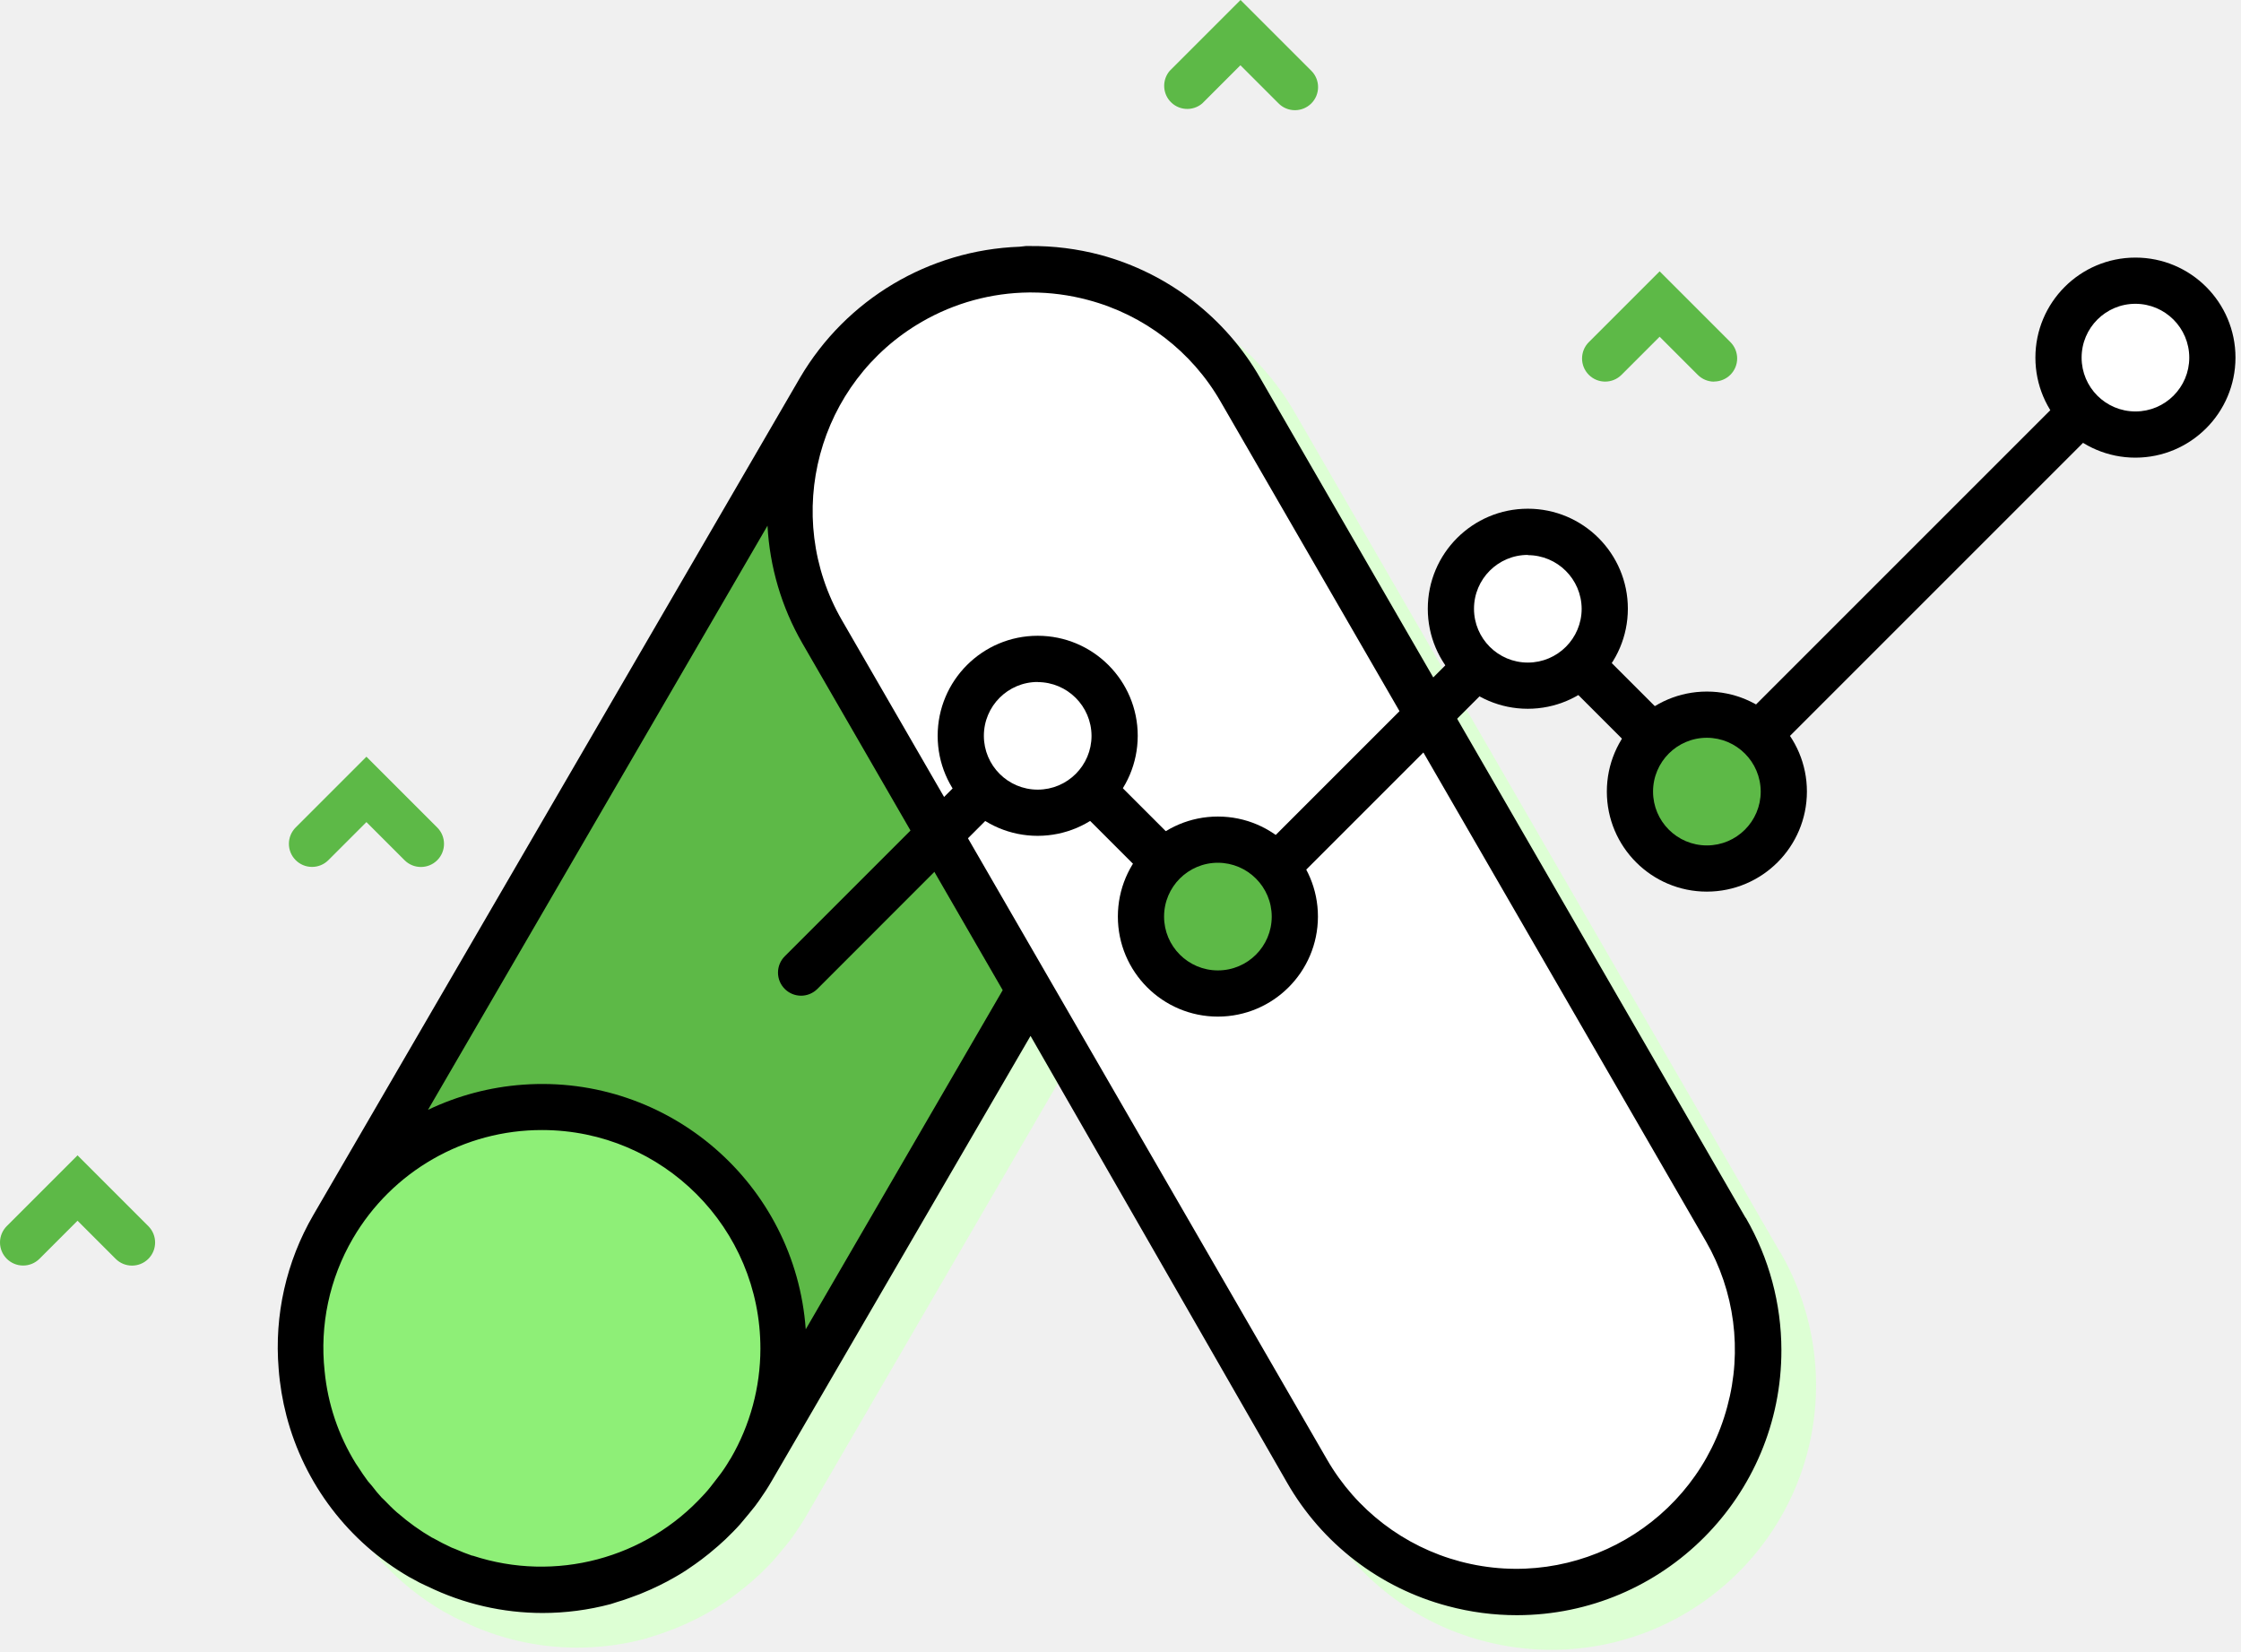
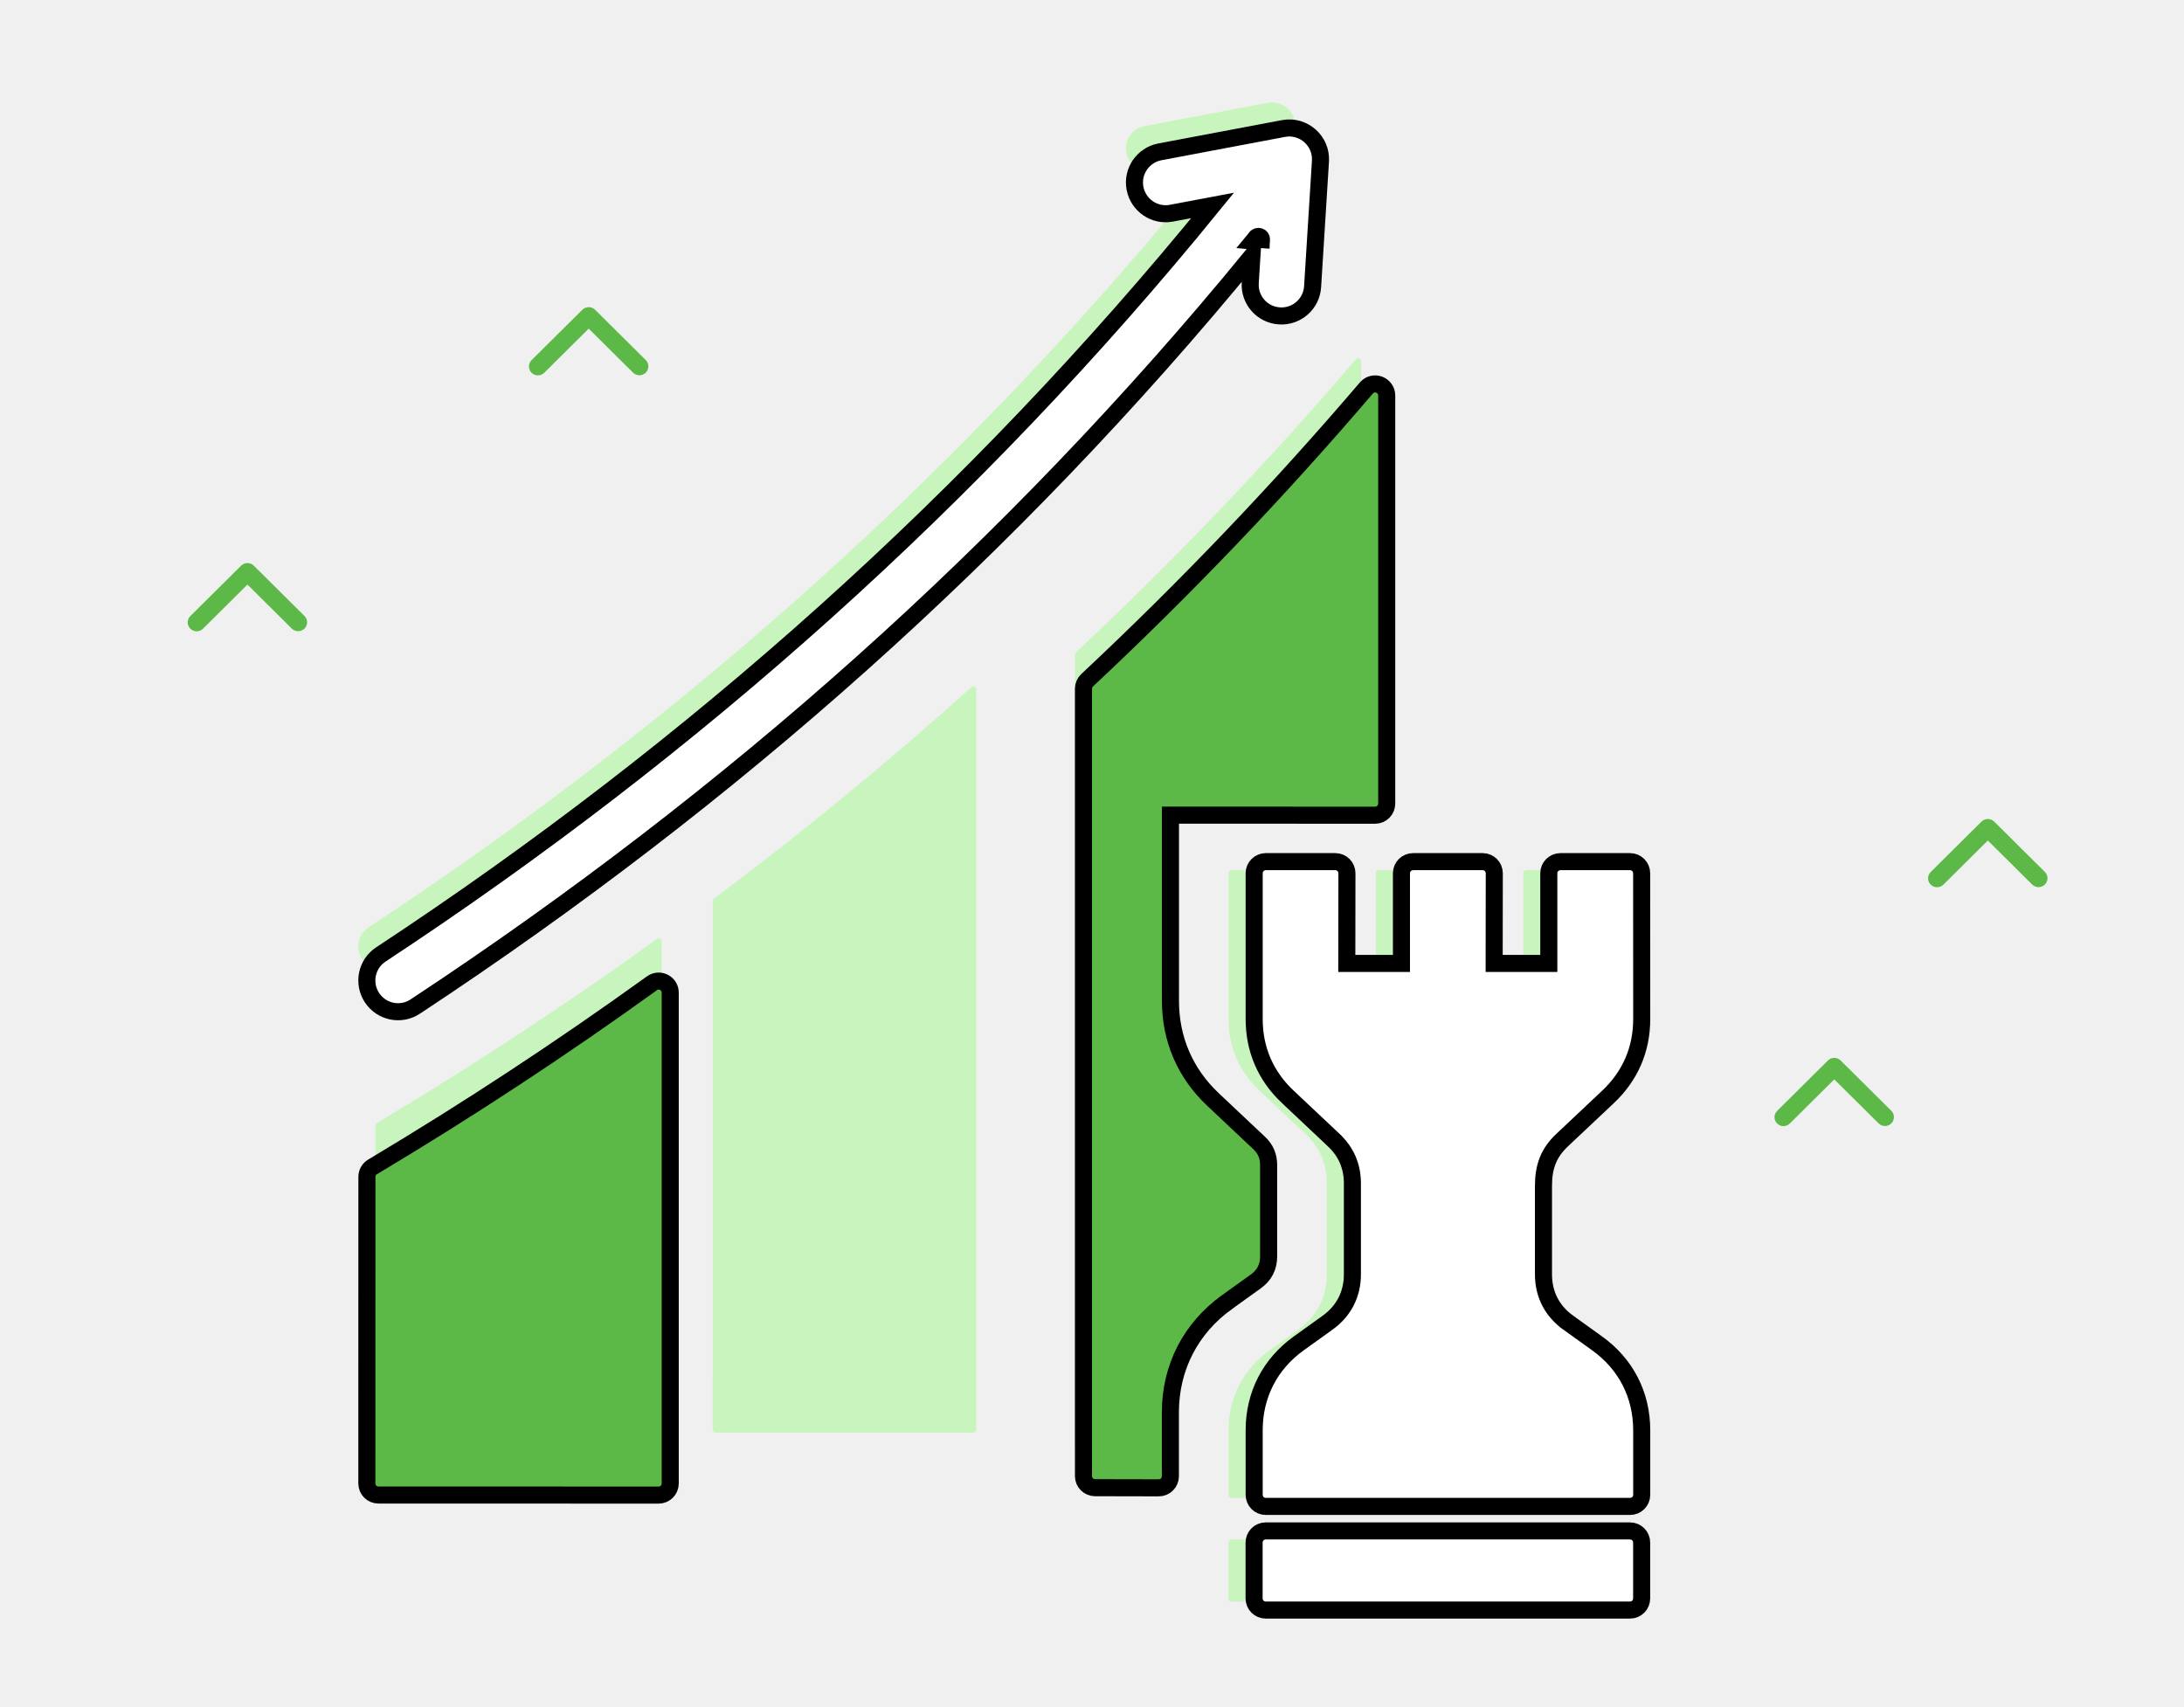
- <svg xmlns="http://www.w3.org/2000/svg" width="194" height="143" viewBox="0 0 194 143" fill="none">
-   <g clip-path="url(#clip0_358_2)">
-     <path d="M27.002 75.05C25.897 75.045 25.006 74.146 25.01 73.042C25.012 72.517 25.221 72.013 25.592 71.64L31.722 65.51L37.852 71.64C38.633 72.421 38.633 73.689 37.852 74.47C37.071 75.251 35.803 75.251 35.022 74.47L31.722 71.17L28.422 74.47C28.045 74.844 27.534 75.053 27.002 75.05Z" fill="#5DB947" />
-     <path d="M148.382 33.04C147.852 33.038 147.345 32.826 146.972 32.45L143.672 29.15L140.372 32.45C139.591 33.231 138.323 33.231 137.542 32.45C136.761 31.669 136.761 30.401 137.542 29.62L143.672 23.49L149.802 29.62C150.581 30.403 150.577 31.67 149.794 32.448C149.421 32.818 148.918 33.027 148.392 33.03L148.382 33.04Z" fill="#5DB947" />
-     <path d="M112.092 9.54C111.562 9.538 111.055 9.326 110.682 8.95L107.382 5.65L104.082 8.95C103.243 9.668 101.98 9.571 101.262 8.732C100.621 7.983 100.621 6.879 101.262 6.13L107.392 0L113.522 6.13C114.301 6.913 114.297 8.18 113.514 8.958C113.141 9.328 112.638 9.537 112.112 9.54H112.092Z" fill="#5DB947" />
-     <path d="M1.992 109.56C0.887 109.555 -0.004 108.656 1.34154e-05 107.552C0.002 107.027 0.211 106.523 0.582 106.15L6.712 100.02L12.842 106.15C13.623 106.931 13.623 108.199 12.842 108.98C12.061 109.761 10.793 109.761 10.012 108.98L6.712 105.68L3.412 108.98C3.035 109.354 2.524 109.563 1.992 109.56Z" fill="#5DB947" />
-     <path d="M154.102 108.41L112.102 35.74C109.091 30.484 104.111 26.644 98.262 25.07C96.259 24.538 94.194 24.279 92.122 24.3H91.812L91.262 24.36C83.409 24.643 76.244 28.916 72.262 35.69L30.122 108.19C27.783 112.215 26.735 116.861 27.122 121.5C27.226 122.878 27.454 124.243 27.802 125.58C29.341 131.463 33.168 136.486 38.432 139.53L38.842 139.75C39.162 139.93 39.472 140.1 39.842 140.26L40.042 140.35C43.133 141.854 46.525 142.637 49.962 142.64C51.954 142.64 53.937 142.381 55.862 141.87C56.072 141.81 56.272 141.73 56.482 141.67C56.692 141.61 57.182 141.46 57.482 141.34L58.402 141C58.722 140.87 59.032 140.74 59.342 140.6C59.829 140.38 60.305 140.147 60.772 139.9L61.472 139.51C61.782 139.33 62.092 139.15 62.392 138.95C62.692 138.75 62.922 138.59 63.192 138.4C63.462 138.21 64.002 137.81 64.392 137.49C64.782 137.17 64.912 137.06 65.162 136.84L65.812 136.25C66.232 135.84 66.652 135.43 67.042 134.99L67.362 134.61C67.695 134.217 68.029 133.81 68.362 133.39L68.712 132.91C69.092 132.37 69.462 131.81 69.802 131.22L92.212 92.68L114.422 131.36C117.446 136.635 122.455 140.481 128.332 142.04C130.288 142.566 132.306 142.832 134.332 142.83C146.99 142.808 157.234 132.529 157.213 119.871C157.206 115.861 156.147 111.923 154.142 108.45L154.102 108.41Z" fill="#DDFFD4" />
-     <path d="M141.732 134.99C131.736 140.772 118.945 137.356 113.162 127.36L89.162 85.76L71.202 54.67C65.43 44.655 68.869 31.857 78.884 26.085C81.856 24.372 85.204 23.416 88.632 23.3H89.262C96.741 23.295 103.653 27.283 107.392 33.76L149.392 106.43C155.163 116.432 151.733 129.218 141.732 134.99Z" fill="white" />
-     <path d="M89.142 85.73L65.002 127.26C59.058 137.161 46.214 140.37 36.312 134.426C26.613 128.604 23.303 116.124 28.842 106.26L71.002 33.7C74.664 27.397 81.344 23.457 88.632 23.3C77.079 23.689 68.029 33.369 68.417 44.922C68.532 48.351 69.489 51.698 71.202 54.67L89.142 85.73Z" fill="#5DB947" />
-     <path d="M46.911 137.666C58.459 137.666 67.821 128.304 67.821 116.756C67.821 105.208 58.459 95.846 46.911 95.846C35.363 95.846 26.001 105.208 26.001 116.756C26.001 128.304 35.363 137.666 46.911 137.666Z" fill="#8EEF77" />
-     <path d="M151.102 105.41L109.102 32.74C106.091 27.484 101.111 23.644 95.262 22.07C93.259 21.538 91.194 21.279 89.122 21.3H88.812L88.262 21.36C80.409 21.643 73.244 25.916 69.262 32.69L27.122 105.19C24.783 109.215 23.735 113.861 24.122 118.5C24.226 119.878 24.454 121.243 24.802 122.58C26.341 128.463 30.168 133.486 35.432 136.53L35.842 136.75C36.162 136.93 36.472 137.1 36.842 137.26L37.042 137.35C40.133 138.854 43.525 139.637 46.962 139.64C48.954 139.64 50.937 139.381 52.862 138.87C53.072 138.81 53.272 138.73 53.482 138.67C53.692 138.61 54.182 138.46 54.482 138.34L55.402 138C55.722 137.87 56.032 137.74 56.342 137.6C56.829 137.38 57.305 137.147 57.772 136.9L58.472 136.51C58.782 136.33 59.092 136.15 59.392 135.95C59.692 135.75 59.922 135.59 60.192 135.4C60.462 135.21 61.002 134.81 61.392 134.49C61.782 134.17 61.912 134.06 62.162 133.84L62.812 133.25C63.232 132.84 63.652 132.43 64.042 131.99L64.362 131.61C64.695 131.217 65.029 130.81 65.362 130.39L65.712 129.91C66.092 129.37 66.462 128.81 66.802 128.22L89.212 89.68L111.422 128.36C114.446 133.635 119.455 137.481 125.332 139.04C127.288 139.566 129.306 139.832 131.332 139.83C143.99 139.808 154.234 129.529 154.213 116.871C154.206 112.861 153.147 108.923 151.142 105.45L151.102 105.41ZM46.942 97.83C57.386 97.844 65.841 106.321 65.827 116.765C65.823 120.098 64.938 123.37 63.262 126.25L63.182 126.37C62.882 126.88 62.562 127.37 62.182 127.85L61.982 128.11C61.662 128.53 61.342 128.95 60.982 129.34L60.932 129.39C55.894 134.946 48.058 137.019 40.932 134.68H40.882C40.382 134.51 39.882 134.31 39.412 134.1L39.102 133.98C38.562 133.73 38.032 133.46 37.502 133.16L37.392 133.11C36.351 132.504 35.37 131.801 34.462 131.01L34.362 130.93C33.972 130.59 33.612 130.22 33.252 129.85L33.032 129.64C32.742 129.33 32.472 128.99 32.202 128.64C32.082 128.5 31.952 128.36 31.842 128.22C31.542 127.82 31.262 127.4 30.992 126.98L30.802 126.7C29.299 124.276 28.375 121.539 28.102 118.7C27.669 114.714 28.524 110.694 30.542 107.23C33.94 101.395 40.19 97.812 46.942 97.83ZM69.752 115.08C68.839 102.471 57.878 92.99 45.269 93.903C42.418 94.109 39.631 94.848 37.052 96.08L66.442 45.51C66.632 49.082 67.66 52.559 69.442 55.66L86.802 85.72L69.752 115.08ZM149.532 121.76C146.849 131.853 136.492 137.86 126.399 135.177C121.541 133.886 117.397 130.713 114.882 126.36L72.882 53.69C67.662 44.638 70.769 33.068 79.821 27.849C82.639 26.224 85.829 25.353 89.082 25.32H89.262C90.927 25.32 92.584 25.538 94.192 25.97C99.041 27.256 103.175 30.428 105.672 34.78L147.672 107.45C150.172 111.782 150.841 116.933 149.532 121.76Z" fill="black" />
-     <path d="M69.342 86.2C68.237 86.195 67.346 85.296 67.35 84.192C67.352 83.667 67.561 83.163 67.932 82.79L89.842 60.88L105.842 76.88L132.422 50.3L147.562 65.44L183.732 29.27C184.513 28.489 185.781 28.489 186.562 29.27C187.343 30.051 187.343 31.319 186.562 32.1L147.562 71.1L132.412 55.95L105.832 82.53L89.832 66.53L70.752 85.62C70.377 85.992 69.87 86.2 69.342 86.2Z" fill="black" />
-     <path d="M89.832 70.37C93.51 70.37 96.492 67.388 96.492 63.71C96.492 60.032 93.51 57.05 89.832 57.05C86.154 57.05 83.172 60.032 83.172 63.71C83.172 67.388 86.154 70.37 89.832 70.37Z" fill="white" />
-     <path d="M105.432 86.01C109.111 86.01 112.092 83.028 112.092 79.35C112.092 75.672 109.111 72.69 105.432 72.69C101.754 72.69 98.772 75.672 98.772 79.35C98.772 83.028 101.754 86.01 105.432 86.01Z" fill="#5DB947" />
-     <path d="M132.292 59.38C135.97 59.38 138.952 56.398 138.952 52.72C138.952 49.042 135.97 46.06 132.292 46.06C128.614 46.06 125.632 49.042 125.632 52.72C125.632 56.398 128.614 59.38 132.292 59.38Z" fill="white" />
-     <path d="M147.762 75.19C151.44 75.19 154.422 72.208 154.422 68.53C154.422 64.852 151.44 61.87 147.762 61.87C144.083 61.87 141.102 64.852 141.102 68.53C141.102 72.208 144.083 75.19 147.762 75.19Z" fill="#5DB947" />
-     <path d="M184.862 37.62C188.54 37.62 191.522 34.638 191.522 30.96C191.522 27.282 188.54 24.3 184.862 24.3C181.184 24.3 178.202 27.282 178.202 30.96C178.202 34.638 181.184 37.62 184.862 37.62Z" fill="white" />
-     <path d="M89.832 72.36C85.049 72.36 81.172 68.483 81.172 63.7C81.172 58.917 85.049 55.04 89.832 55.04C94.615 55.04 98.492 58.917 98.492 63.7C98.486 68.481 94.613 72.354 89.832 72.36ZM89.832 59.04C87.258 59.04 85.172 61.126 85.172 63.7C85.172 66.274 87.258 68.36 89.832 68.36C92.406 68.36 94.492 66.274 94.492 63.7C94.481 61.133 92.399 59.055 89.832 59.05V59.04Z" fill="black" />
-     <path d="M105.432 88.01C100.649 88.01 96.772 84.133 96.772 79.35C96.772 74.567 100.649 70.69 105.432 70.69C110.215 70.69 114.092 74.567 114.092 79.35V79.36C114.081 84.137 110.209 88.005 105.432 88.01ZM105.432 74.69C102.858 74.69 100.772 76.776 100.772 79.35C100.772 81.924 102.858 84.01 105.432 84.01C108.002 84.01 110.086 81.93 110.092 79.36C110.092 76.785 108.007 74.696 105.432 74.69Z" fill="black" />
-     <path d="M132.262 61.36C127.479 61.36 123.602 57.483 123.602 52.7C123.602 47.917 127.479 44.04 132.262 44.04C137.045 44.04 140.922 47.917 140.922 52.7C140.916 57.481 137.042 61.354 132.262 61.36ZM132.262 48.04C129.688 48.04 127.602 50.126 127.602 52.7C127.602 55.274 129.688 57.36 132.262 57.36C134.836 57.36 136.922 55.274 136.922 52.7C136.906 50.136 134.826 48.065 132.262 48.06V48.04Z" fill="black" />
-     <path d="M147.762 77.19C142.979 77.19 139.102 73.313 139.102 68.53C139.102 63.747 142.979 59.87 147.762 59.87C152.545 59.87 156.422 63.747 156.422 68.53C156.416 73.311 152.542 77.184 147.762 77.19ZM147.762 63.87C145.188 63.87 143.102 65.956 143.102 68.53C143.102 71.104 145.188 73.19 147.762 73.19C150.336 73.19 152.422 71.104 152.422 68.53C152.416 65.959 150.333 63.876 147.762 63.87Z" fill="black" />
-     <path d="M184.862 39.62C180.079 39.62 176.202 35.743 176.202 30.96C176.202 26.177 180.079 22.3 184.862 22.3C189.645 22.3 193.522 26.177 193.522 30.96C193.516 35.741 189.642 39.614 184.862 39.62ZM184.862 26.3C182.288 26.3 180.202 28.386 180.202 30.96C180.202 33.534 182.288 35.62 184.862 35.62C187.436 35.62 189.522 33.534 189.522 30.96C189.517 28.389 187.433 26.305 184.862 26.3Z" fill="black" />
-   </g>
-   <defs>
-     <clipPath id="clip0_358_2">
-       <rect width="193.522" height="142.83" fill="white" />
-     </clipPath>
-   </defs>
+ <svg xmlns="http://www.w3.org/2000/svg" width="128" height="100" viewBox="0 0 128 100" fill="none">
+   <path d="M31.154 21.847C31.253 21.945 31.387 22 31.526 22C31.666 22 31.799 21.945 31.898 21.847L34.503 19.261L37.108 21.847C37.207 21.942 37.34 21.995 37.478 21.994C37.616 21.992 37.748 21.938 37.846 21.841C37.943 21.744 37.999 21.613 38 21.476C38.001 21.339 37.948 21.207 37.852 21.108L34.875 18.153C34.777 18.055 34.643 18 34.503 18C34.364 18 34.23 18.055 34.131 18.153L31.154 21.108C31.055 21.206 31 21.339 31 21.478C31 21.616 31.055 21.749 31.154 21.847Z" fill="#5DB947" />
+   <path d="M11.154 36.847C11.253 36.945 11.387 37 11.526 37C11.666 37 11.8 36.945 11.898 36.847L14.503 34.261L17.108 36.847C17.207 36.942 17.34 36.995 17.478 36.994C17.616 36.992 17.748 36.938 17.846 36.841C17.943 36.744 17.999 36.613 18 36.476C18.001 36.339 17.948 36.207 17.852 36.108L14.875 33.153C14.777 33.055 14.643 33 14.503 33C14.364 33 14.23 33.055 14.131 33.153L11.154 36.108C11.055 36.206 11 36.339 11 36.478C11 36.616 11.055 36.749 11.154 36.847Z" fill="#5DB947" />
+   <path d="M113.154 51.847C113.253 51.945 113.387 52 113.526 52C113.666 52 113.8 51.945 113.898 51.847L116.503 49.261L119.108 51.847C119.207 51.942 119.34 51.995 119.478 51.994C119.616 51.992 119.748 51.938 119.846 51.841C119.943 51.744 119.999 51.613 120 51.476C120.001 51.339 119.948 51.207 119.852 51.108L116.875 48.153C116.777 48.055 116.643 48 116.503 48C116.364 48 116.23 48.055 116.131 48.153L113.154 51.108C113.055 51.206 113 51.339 113 51.478C113 51.616 113.055 51.749 113.154 51.847Z" fill="#5DB947" />
+   <path fill-rule="evenodd" clip-rule="evenodd" d="M63.598 84.692H63.18C63.082 84.692 63 84.613 63 84.512V38.364C63 38.313 63.02 38.27 63.055 38.235C68.793 32.864 74.266 27.145 79.461 21.063C79.511 21.004 79.586 20.985 79.656 21.012C79.726 21.04 79.773 21.102 79.773 21.18V45.098C79.773 45.196 79.695 45.278 79.594 45.278L67.278 45.274C67.18 45.274 67.098 45.352 67.098 45.454V56.657C67.098 59.043 68.016 61.172 69.754 62.809L72.442 65.34C72.734 65.614 72.852 65.891 72.852 66.293V71.633C72.852 72.094 72.684 72.426 72.309 72.695L70.617 73.91C68.359 75.531 67.094 77.992 67.094 80.774V84.52C67.094 84.617 67.016 84.699 66.914 84.699L63.598 84.692Z" fill="#C8F4BD" />
+   <path d="M63.713 39.87L63.707 39.876L63.701 39.881C63.58 40.003 63.5 40.17 63.5 40.364V86.512C63.5 86.897 63.813 87.192 64.18 87.192H64.597H64.598L67.913 87.199H67.914C68.299 87.199 68.594 86.886 68.594 86.52V82.774C68.594 80.154 69.782 77.844 71.909 76.317L71.909 76.316L73.6 75.102L73.6 75.102C73.84 74.93 74.034 74.722 74.166 74.463C74.298 74.205 74.352 73.926 74.352 73.633V68.293C74.352 68.043 74.315 67.802 74.216 67.571C74.117 67.34 73.968 67.148 73.783 66.975C73.783 66.975 73.783 66.975 73.783 66.975L71.097 64.445L71.097 64.445C69.459 62.903 68.598 60.906 68.598 58.657V47.774L80.593 47.778H80.594C80.978 47.778 81.273 47.465 81.273 47.098V23.18C81.273 22.881 81.085 22.643 80.837 22.546C80.561 22.439 80.265 22.525 80.083 22.735L80.081 22.738C74.898 28.806 69.438 34.511 63.713 39.87Z" fill="#5DB947" stroke="black" />
+   <path fill-rule="evenodd" clip-rule="evenodd" d="M23.058 56.578C41.843 44.194 58.402 29.422 72.617 11.921C72.668 11.859 72.746 11.839 72.82 11.867C72.894 11.894 72.937 11.964 72.933 12.043L72.773 14.605C72.726 15.339 73.285 15.972 74.019 16.015C74.754 16.062 75.387 15.504 75.43 14.769L75.891 7.414C75.945 6.558 75.172 5.863 74.316 6.023L67.074 7.39C66.352 7.527 65.875 8.222 66.012 8.941C66.148 9.664 66.844 10.14 67.562 10.004L70.84 9.386C70.914 9.371 70.988 9.406 71.027 9.468C71.066 9.535 71.062 9.613 71.012 9.672C56.922 27.141 40.289 42.051 21.598 54.356C20.984 54.758 20.816 55.582 21.219 56.195C21.625 56.813 22.445 56.98 23.058 56.578ZM57.042 83.967H41.952C41.854 83.967 41.772 83.889 41.772 83.787L41.776 52.803C41.776 52.745 41.8 52.694 41.847 52.663C47.05 48.772 52.077 44.647 56.921 40.284C56.975 40.237 57.046 40.225 57.112 40.252C57.178 40.28 57.218 40.342 57.218 40.416V83.791C57.218 83.885 57.14 83.967 57.042 83.967Z" fill="#C8F4BD" />
+   <path fill-rule="evenodd" clip-rule="evenodd" d="M22.004 65.972C22.004 65.91 22.035 65.851 22.09 65.82C27.766 62.429 33.176 58.871 38.5 55.035C38.555 54.996 38.625 54.988 38.684 55.019C38.746 55.05 38.781 55.109 38.781 55.179V83.945C38.781 84.043 38.703 84.125 38.602 84.125L22.18 84.121C22.082 84.121 22 84.043 22 83.942L22.004 65.972Z" fill="#C8F4BD" />
+   <path d="M38.209 57.628L38.208 57.629C32.896 61.456 27.499 65.006 21.837 68.389C21.617 68.517 21.504 68.747 21.504 68.972C21.504 68.972 21.504 68.972 21.504 68.972L21.5 86.941V86.942C21.5 87.326 21.813 87.621 22.18 87.621C22.18 87.621 22.18 87.621 22.18 87.621L38.602 87.625H38.602C38.986 87.625 39.281 87.312 39.281 86.945V58.179C39.281 57.928 39.147 57.695 38.913 57.575C38.67 57.449 38.4 57.492 38.209 57.628Z" fill="#5DB947" stroke="black" />
+   <path d="M73.933 14.043L73.925 14.172M73.933 14.043C73.937 13.964 73.894 13.894 73.82 13.867C73.746 13.839 73.668 13.859 73.617 13.921C73.591 13.954 73.565 13.986 73.539 14.018L73.752 14.031L73.752 14.031L73.759 14.032L73.933 14.043ZM73.933 14.043L73.759 14.034L73.755 14.034L73.755 14.034L73.535 14.023C73.506 14.058 73.478 14.093 73.449 14.128L73.925 14.172M73.925 14.172L73.758 14.036L73.925 14.172M24.332 58.996L24.333 58.995C42.881 46.769 59.265 32.215 73.372 15.013L73.274 16.573C73.274 16.573 73.274 16.574 73.274 16.574C73.274 16.574 73.274 16.574 73.274 16.574C73.21 17.584 73.978 18.454 74.989 18.514C75.998 18.578 76.869 17.81 76.929 16.799C76.929 16.799 76.929 16.799 76.929 16.798L77.389 9.446C77.465 8.267 76.402 7.311 75.224 7.532L75.224 7.532L67.981 8.899L67.981 8.899C66.99 9.087 66.332 10.042 66.52 11.034C66.708 12.026 67.663 12.684 68.656 12.495C68.656 12.495 68.656 12.495 68.656 12.495L71.07 12.04C57.132 29.173 40.729 43.821 22.323 55.938C21.477 56.492 21.248 57.627 21.801 58.47L21.801 58.47C22.359 59.318 23.489 59.549 24.332 58.996Z" fill="white" stroke="black" />
+   <path fill-rule="evenodd" clip-rule="evenodd" d="M72.183 51C72.086 51 72.004 51.078 72.004 51.18V59.715C72.004 61.367 72.617 62.793 73.824 63.926L76.511 66.457C77.34 67.234 77.761 68.215 77.761 69.352V74.691C77.761 76.012 77.18 77.148 76.105 77.922L74.414 79.137C72.851 80.258 72.004 81.91 72.004 83.832V87.609C72.004 87.707 72.082 87.789 72.183 87.789H93.538C93.636 87.789 93.718 87.711 93.718 87.609V83.832C93.718 81.91 92.87 80.258 91.308 79.137L89.617 77.922C88.542 77.152 87.96 76.016 87.96 74.691V69.496C87.96 68.273 88.3 67.312 89.21 66.457L91.898 63.926C93.101 62.793 93.718 61.371 93.718 59.715L93.714 51.18C93.714 51.082 93.636 51 93.534 51H89.453C89.355 51 89.273 51.078 89.273 51.18V56.785C89.273 56.883 89.195 56.965 89.093 56.965H85.249C85.152 56.965 85.07 56.887 85.07 56.785L85.077 51.18C85.077 51.082 84.999 51 84.898 51H80.816C80.718 51 80.636 51.078 80.636 51.18V56.785C80.636 56.883 80.558 56.965 80.456 56.965H76.612C76.515 56.965 76.433 56.887 76.433 56.785L76.441 51.18C76.441 51.082 76.362 51 76.261 51L72.183 51ZM93.714 90.406V93.683C93.714 93.781 93.636 93.863 93.535 93.863H72.18C72.082 93.863 72 93.785 72 93.683V90.406C72 90.308 72.078 90.226 72.18 90.226H93.535C93.636 90.226 93.714 90.308 93.714 90.406Z" fill="#C8F4BD" />
+   <path d="M78.169 66.821L78.169 66.822C78.896 67.504 79.261 68.352 79.261 69.352V74.691C79.261 75.851 78.757 76.837 77.813 77.516L76.122 78.73C74.429 79.945 73.504 81.749 73.504 83.832V87.609C73.504 87.976 73.799 88.289 74.183 88.289H95.538C95.905 88.289 96.218 87.994 96.218 87.609V83.832C96.218 81.749 95.293 79.945 93.599 78.73L91.908 77.516L91.908 77.515C90.965 76.84 90.46 75.855 90.46 74.691V69.496C90.46 68.389 90.758 67.568 91.553 66.821L91.553 66.821L94.24 64.29C95.544 63.063 96.218 61.509 96.218 59.715V59.715L96.214 51.18C96.214 51.18 96.214 51.179 96.214 51.179C96.214 50.813 95.919 50.5 95.534 50.5H91.453C91.086 50.5 90.773 50.795 90.773 51.18V56.465H87.57L87.577 51.18V51.18C87.577 50.813 87.282 50.5 86.898 50.5H82.816C82.449 50.5 82.136 50.795 82.136 51.18V56.465H78.933L78.941 51.18V51.18C78.941 50.813 78.646 50.5 78.261 50.5H78.261L74.183 50.5C74.183 50.5 74.183 50.5 74.183 50.5C73.817 50.5 73.504 50.795 73.504 51.18V59.715C73.504 61.505 74.173 63.062 75.481 64.29C75.482 64.29 75.482 64.29 75.482 64.29L78.169 66.821ZM96.214 93.683V90.406C96.214 90.039 95.919 89.726 95.535 89.726H74.18C73.795 89.726 73.5 90.039 73.5 90.406V93.683C73.5 94.068 73.813 94.363 74.18 94.363H95.535C95.919 94.363 96.214 94.05 96.214 93.683Z" fill="white" stroke="black" />
+   <path d="M104.154 65.847C104.253 65.945 104.387 66 104.526 66C104.666 66 104.8 65.945 104.898 65.847L107.503 63.261L110.108 65.847C110.207 65.942 110.34 65.995 110.478 65.994C110.616 65.993 110.748 65.938 110.846 65.841C110.943 65.744 110.999 65.613 111 65.476C111.001 65.339 110.948 65.207 110.852 65.108L107.875 62.153C107.777 62.055 107.643 62 107.503 62C107.364 62 107.23 62.055 107.131 62.153L104.154 65.108C104.055 65.206 104 65.339 104 65.478C104 65.616 104.055 65.749 104.154 65.847Z" fill="#5DB947" />
</svg>
